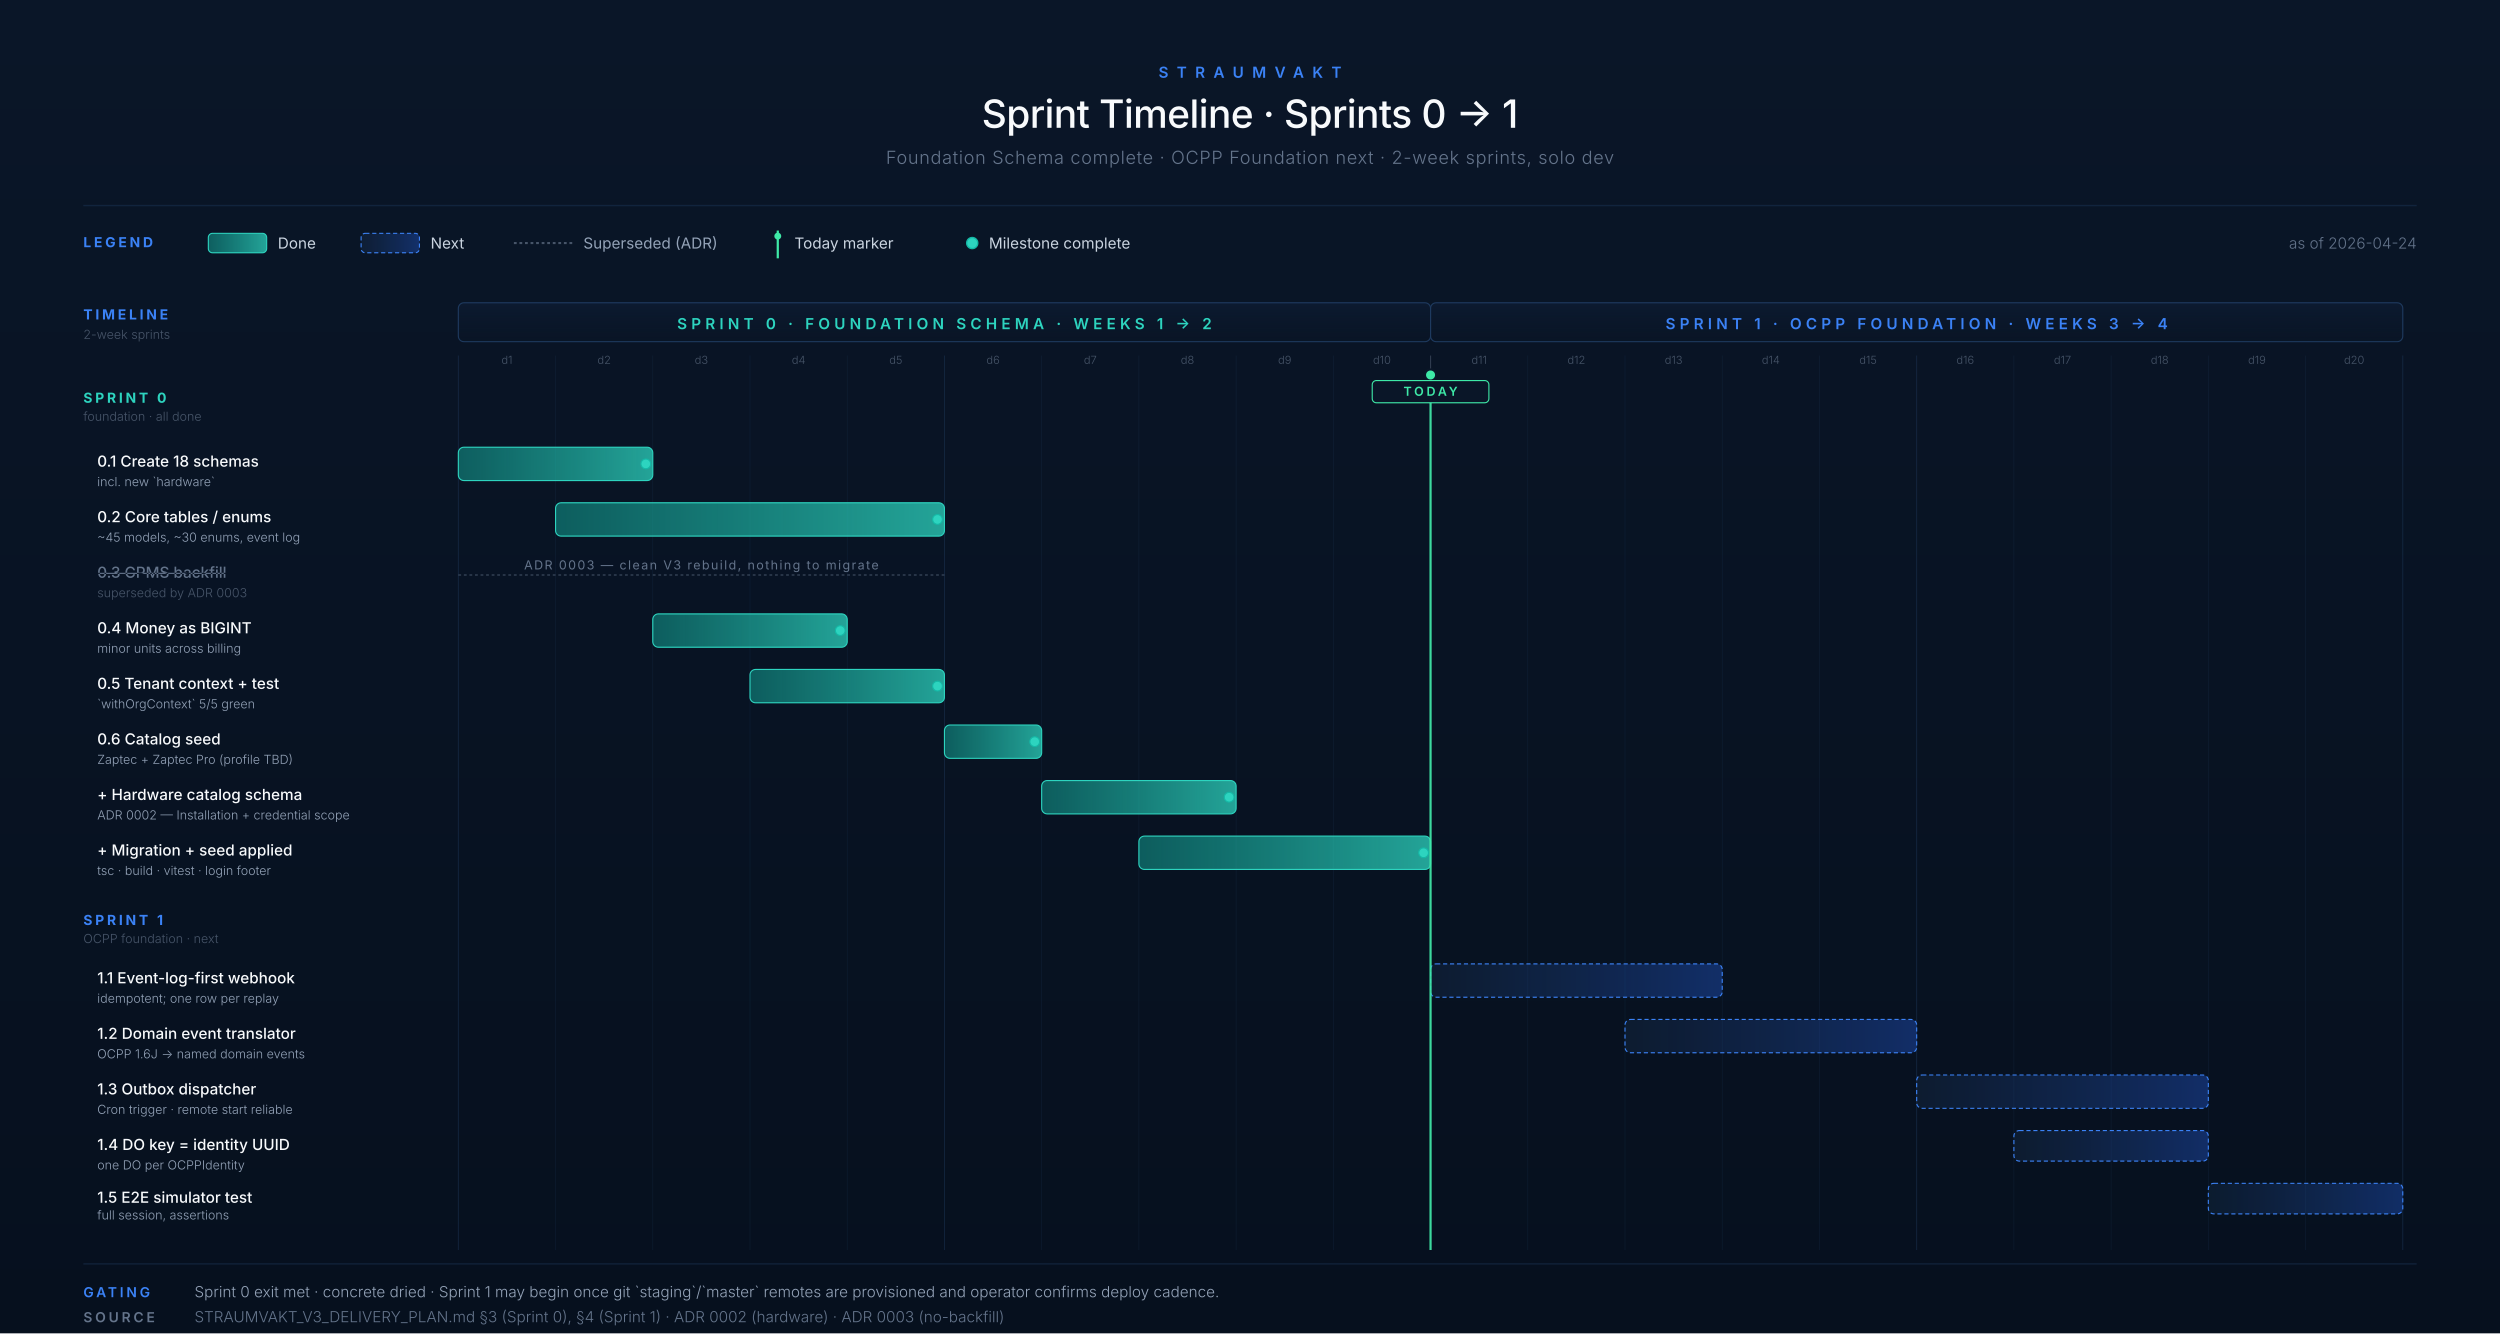
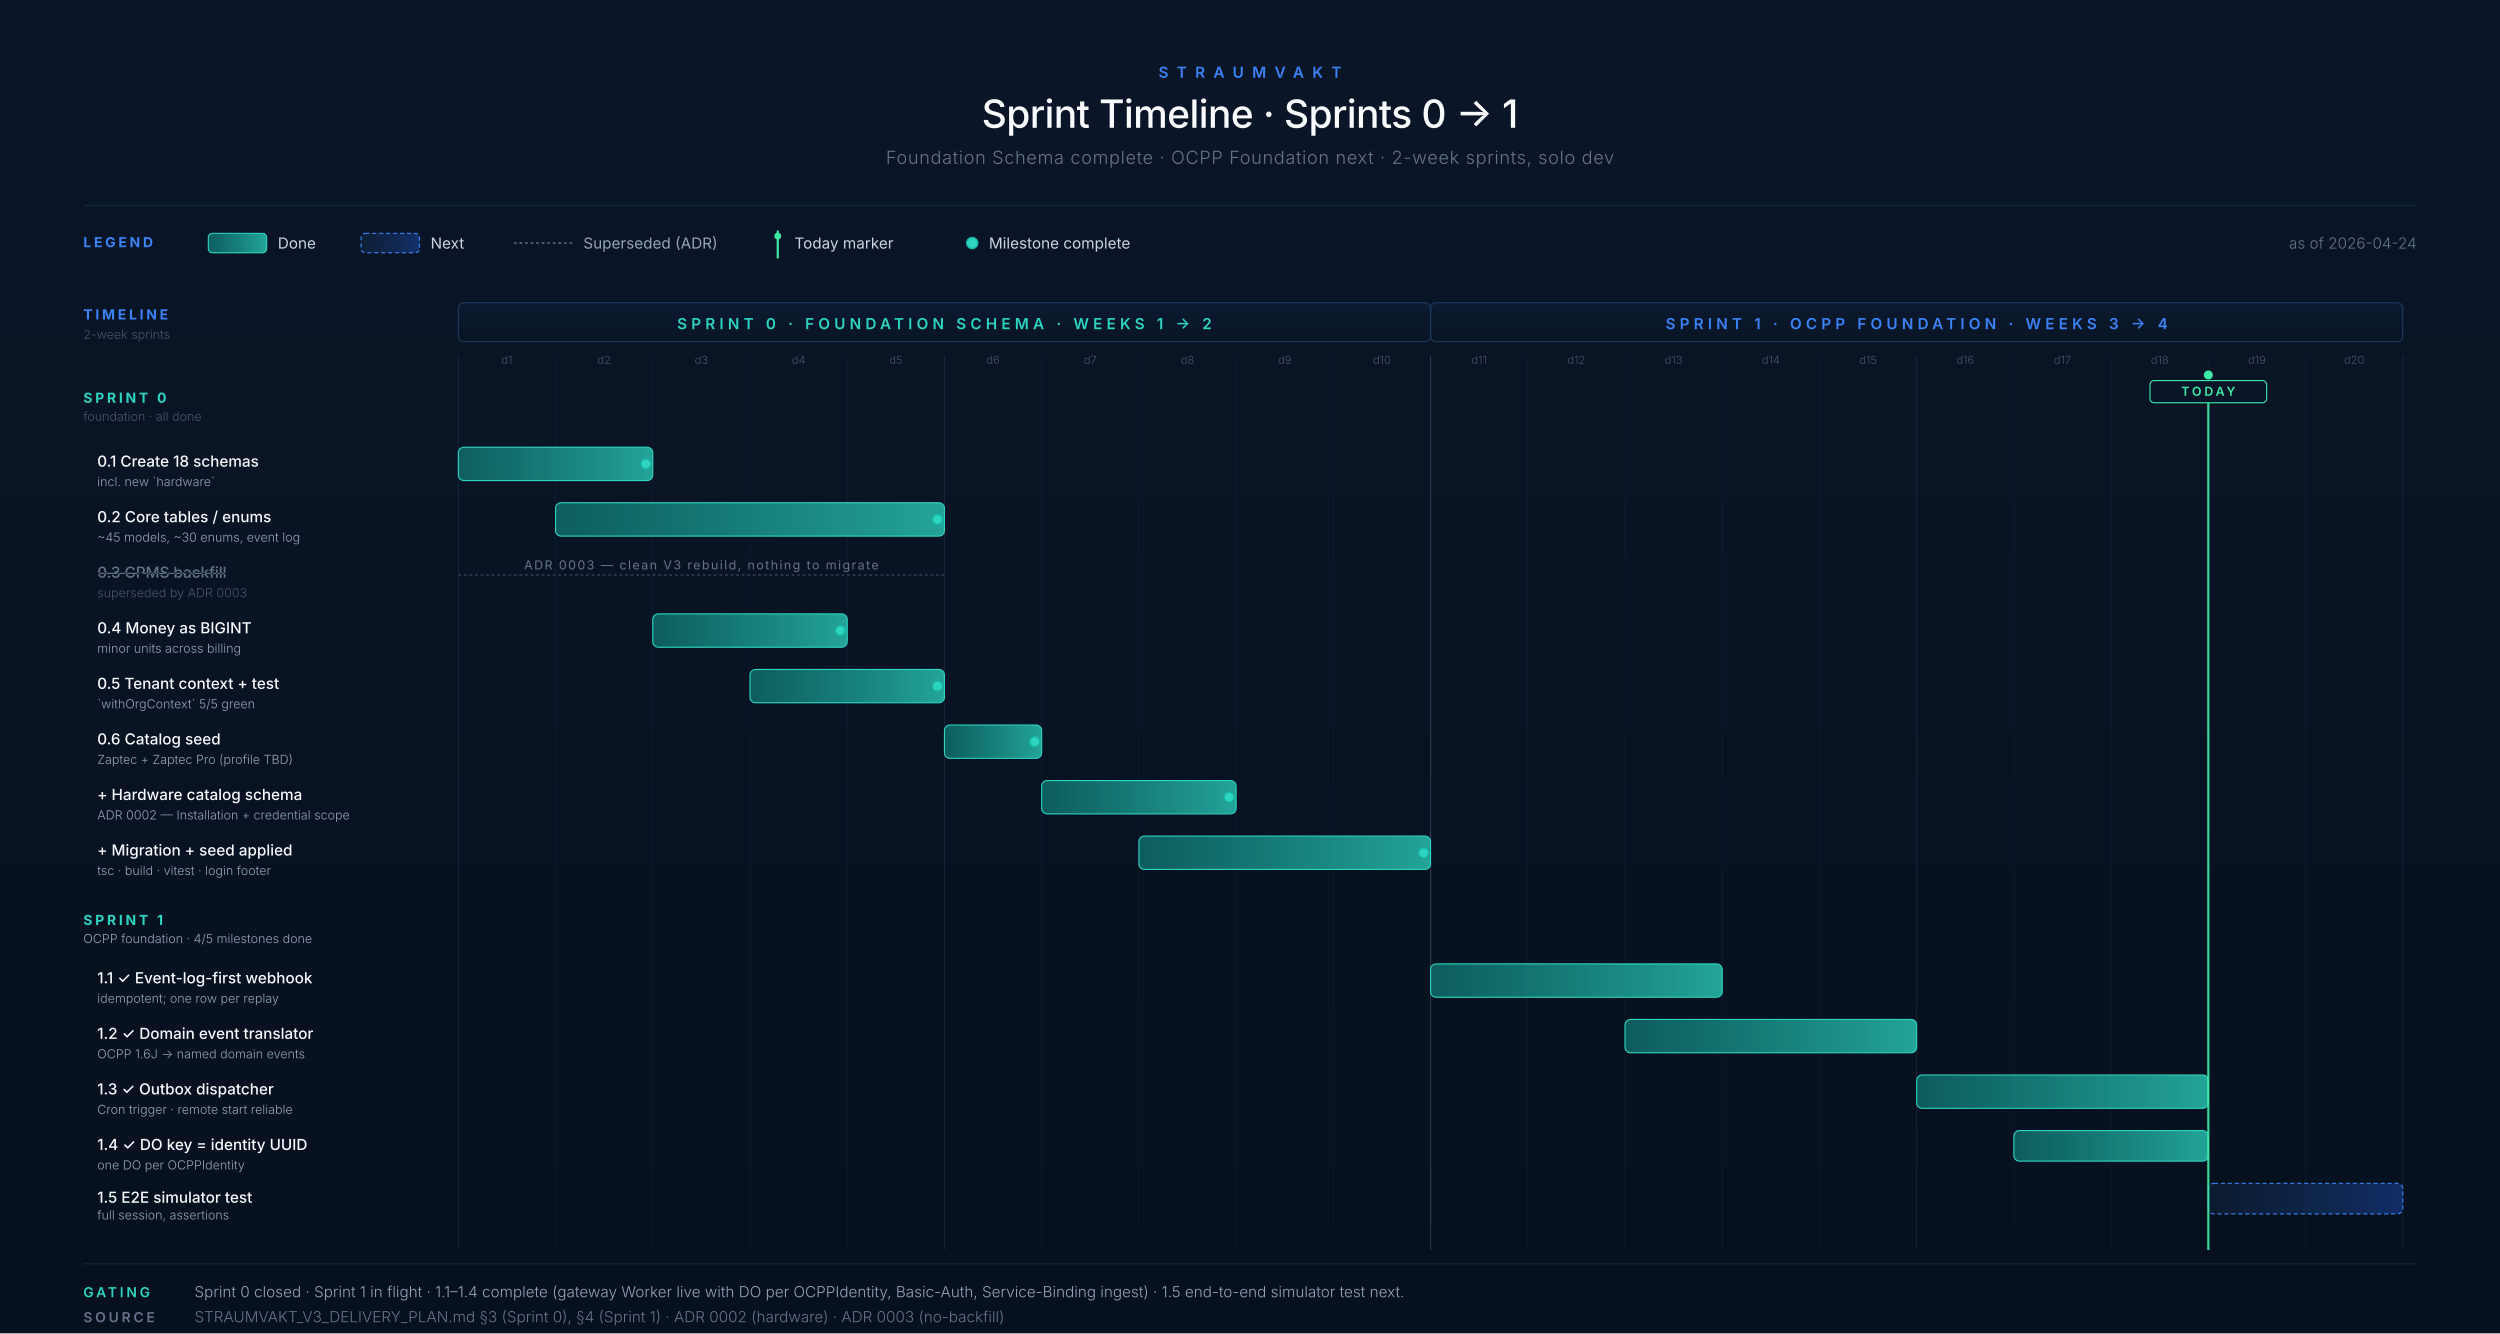
<svg xmlns="http://www.w3.org/2000/svg" viewBox="0 0 1800 960" font-family="-apple-system, BlinkMacSystemFont, 'Segoe UI', system-ui, sans-serif">
  <defs>
    <linearGradient id="bg" x1="0" y1="0" x2="0" y2="1">
      <stop offset="0%" stop-color="#0a1628" />
      <stop offset="100%" stop-color="#06101e" />
    </linearGradient>
    <linearGradient id="panel" x1="0" y1="0" x2="0" y2="1">
      <stop offset="0%" stop-color="#0f1f3a" stop-opacity="0.5" />
      <stop offset="100%" stop-color="#0a1628" stop-opacity="0.2" />
    </linearGradient>
    <linearGradient id="barDone" x1="0" y1="0" x2="1" y2="0">
      <stop offset="0%" stop-color="#14b8a6" stop-opacity="0.45" />
      <stop offset="100%" stop-color="#2dd4bf" stop-opacity="0.75" />
    </linearGradient>
    <linearGradient id="barNext" x1="0" y1="0" x2="1" y2="0">
      <stop offset="0%" stop-color="#1e3a5f" stop-opacity="0.25" />
      <stop offset="100%" stop-color="#2563eb" stop-opacity="0.35" />
    </linearGradient>
  </defs>
  <rect width="1800" height="960" fill="url(#bg)" />
  <text x="900" y="56" text-anchor="middle" font-size="11" font-weight="600" fill="#3b82f6" letter-spacing="6">STRAUMVAKT</text>
  <text x="900" y="92" text-anchor="middle" font-size="28" font-weight="500" fill="#f8fafc" letter-spacing="-0.4">Sprint Timeline · Sprints 0 → 1</text>
  <text x="900" y="118" text-anchor="middle" font-size="13" font-weight="300" fill="#64748b" letter-spacing="0.5">Foundation Schema complete · OCPP Foundation next · 2-week sprints, solo dev</text>
  <line x1="60" y1="148" x2="1740" y2="148" stroke="#1e3a5f" stroke-width="1" opacity="0.4" />
  <text x="60" y="178" font-size="10" font-weight="700" fill="#3b82f6" letter-spacing="2">LEGEND</text>
  <rect x="150" y="168" width="42" height="14" rx="3" fill="url(#barDone)" stroke="#2dd4bf" stroke-width="0.8" />
  <text x="200" y="179" font-size="11" font-weight="400" fill="#cbd5e1">Done</text>
  <rect x="260" y="168" width="42" height="14" rx="3" fill="url(#barNext)" stroke="#3b82f6" stroke-width="0.8" stroke-dasharray="3 2" />
  <text x="310" y="179" font-size="11" font-weight="400" fill="#cbd5e1">Next</text>
  <line x1="370" y1="175" x2="412" y2="175" stroke="#475569" stroke-width="1.5" stroke-dasharray="2 2" />
  <text x="420" y="179" font-size="11" font-weight="400" fill="#94a3b8">Superseded (ADR)</text>
  <line x1="560" y1="166" x2="560" y2="186" stroke="#3ee9a7" stroke-width="1.6" />
  <circle cx="560" cy="170" r="2.5" fill="#3ee9a7" />
  <text x="572" y="179" font-size="11" font-weight="400" fill="#cbd5e1">Today marker</text>
  <circle cx="700" cy="175" r="4" fill="#2dd4bf" stroke="#14b8a6" stroke-width="1" />
  <text x="712" y="179" font-size="11" font-weight="400" fill="#cbd5e1">Milestone complete</text>
  <text x="1740" y="179" text-anchor="end" font-size="11" font-weight="300" fill="#64748b">as of 2026-04-24</text>
  <text x="60" y="230" font-size="10" font-weight="700" fill="#3b82f6" letter-spacing="2">TIMELINE</text>
  <text x="60" y="244" font-size="9" font-weight="300" fill="#475569">2-week sprints</text>
  <rect x="330" y="218" width="700" height="28" rx="4" fill="url(#panel)" stroke="#1e3a5f" stroke-width="0.8" />
  <rect x="1030" y="218" width="700" height="28" rx="4" fill="url(#panel)" stroke="#1e3a5f" stroke-width="0.8" />
  <text x="680" y="237" text-anchor="middle" font-size="11" font-weight="600" fill="#2dd4bf" letter-spacing="3">SPRINT 0 · FOUNDATION SCHEMA · WEEKS 1 → 2</text>
  <text x="1380" y="237" text-anchor="middle" font-size="11" font-weight="600" fill="#3b82f6" letter-spacing="3">SPRINT 1 · OCPP FOUNDATION · WEEKS 3 → 4</text>
  <line x1="330" y1="256" x2="330" y2="900" stroke="#1e3a5f" stroke-width="0.6" opacity="0.5" />
  <line x1="400" y1="256" x2="400" y2="900" stroke="#1e3a5f" stroke-width="0.4" opacity="0.3" />
  <line x1="470" y1="256" x2="470" y2="900" stroke="#1e3a5f" stroke-width="0.4" opacity="0.3" />
  <line x1="540" y1="256" x2="540" y2="900" stroke="#1e3a5f" stroke-width="0.4" opacity="0.3" />
  <line x1="610" y1="256" x2="610" y2="900" stroke="#1e3a5f" stroke-width="0.4" opacity="0.3" />
  <line x1="680" y1="256" x2="680" y2="900" stroke="#1e3a5f" stroke-width="0.6" opacity="0.5" />
  <line x1="750" y1="256" x2="750" y2="900" stroke="#1e3a5f" stroke-width="0.4" opacity="0.3" />
  <line x1="820" y1="256" x2="820" y2="900" stroke="#1e3a5f" stroke-width="0.4" opacity="0.3" />
  <line x1="890" y1="256" x2="890" y2="900" stroke="#1e3a5f" stroke-width="0.4" opacity="0.3" />
  <line x1="960" y1="256" x2="960" y2="900" stroke="#1e3a5f" stroke-width="0.4" opacity="0.3" />
  <line x1="1030" y1="256" x2="1030" y2="900" stroke="#475569" stroke-width="0.8" opacity="0.6" />
  <line x1="1100" y1="256" x2="1100" y2="900" stroke="#1e3a5f" stroke-width="0.4" opacity="0.3" />
  <line x1="1170" y1="256" x2="1170" y2="900" stroke="#1e3a5f" stroke-width="0.4" opacity="0.3" />
  <line x1="1240" y1="256" x2="1240" y2="900" stroke="#1e3a5f" stroke-width="0.4" opacity="0.3" />
  <line x1="1310" y1="256" x2="1310" y2="900" stroke="#1e3a5f" stroke-width="0.4" opacity="0.3" />
  <line x1="1380" y1="256" x2="1380" y2="900" stroke="#1e3a5f" stroke-width="0.6" opacity="0.5" />
  <line x1="1450" y1="256" x2="1450" y2="900" stroke="#1e3a5f" stroke-width="0.4" opacity="0.3" />
  <line x1="1520" y1="256" x2="1520" y2="900" stroke="#1e3a5f" stroke-width="0.4" opacity="0.3" />
  <line x1="1590" y1="256" x2="1590" y2="900" stroke="#1e3a5f" stroke-width="0.4" opacity="0.3" />
  <line x1="1660" y1="256" x2="1660" y2="900" stroke="#1e3a5f" stroke-width="0.4" opacity="0.3" />
  <line x1="1730" y1="256" x2="1730" y2="900" stroke="#1e3a5f" stroke-width="0.6" opacity="0.5" />
  <g font-size="8" font-weight="300" fill="#475569" text-anchor="middle">
    <text x="365" y="262">d1</text>
    <text x="435" y="262">d2</text>
    <text x="505" y="262">d3</text>
    <text x="575" y="262">d4</text>
    <text x="645" y="262">d5</text>
    <text x="715" y="262">d6</text>
    <text x="785" y="262">d7</text>
    <text x="855" y="262">d8</text>
    <text x="925" y="262">d9</text>
    <text x="995" y="262">d10</text>
    <text x="1065" y="262">d11</text>
    <text x="1135" y="262">d12</text>
    <text x="1205" y="262">d13</text>
    <text x="1275" y="262">d14</text>
    <text x="1345" y="262">d15</text>
    <text x="1415" y="262">d16</text>
    <text x="1485" y="262">d17</text>
    <text x="1555" y="262">d18</text>
    <text x="1625" y="262">d19</text>
    <text x="1695" y="262">d20</text>
  </g>
  <text x="60" y="290" font-size="10" font-weight="700" fill="#2dd4bf" letter-spacing="2">SPRINT 0</text>
  <text x="60" y="303" font-size="9" font-weight="300" fill="#475569">foundation · all done</text>
  <text x="70" y="336" font-size="11" font-weight="500" fill="#f8fafc">0.1 Create 18 schemas</text>
  <text x="70" y="350" font-size="9" font-weight="300" fill="#94a3b8">incl. new `hardware`</text>
  <rect x="330" y="322" width="140" height="24" rx="4" fill="url(#barDone)" stroke="#2dd4bf" stroke-width="0.8" />
  <circle cx="465" cy="334" r="3.5" fill="#2dd4bf" stroke="#14b8a6" stroke-width="0.8" />
  <text x="70" y="376" font-size="11" font-weight="500" fill="#f8fafc">0.2 Core tables / enums</text>
  <text x="70" y="390" font-size="9" font-weight="300" fill="#94a3b8">~45 models, ~30 enums, event log</text>
  <rect x="400" y="362" width="280" height="24" rx="4" fill="url(#barDone)" stroke="#2dd4bf" stroke-width="0.8" />
  <circle cx="675" cy="374" r="3.5" fill="#2dd4bf" stroke="#14b8a6" stroke-width="0.8" />
  <text x="70" y="416" font-size="11" font-weight="500" fill="#64748b" text-decoration="line-through">0.3 CPMS backfill</text>
  <text x="70" y="430" font-size="9" font-weight="300" fill="#475569">superseded by ADR 0003</text>
  <line x1="330" y1="414" x2="680" y2="414" stroke="#475569" stroke-width="1.2" stroke-dasharray="2 2" opacity="0.6" />
  <text x="505" y="410" text-anchor="middle" font-size="9" font-weight="400" fill="#64748b" letter-spacing="1">ADR 0003 — clean V3 rebuild, nothing to migrate</text>
  <text x="70" y="456" font-size="11" font-weight="500" fill="#f8fafc">0.4 Money as BIGINT</text>
  <text x="70" y="470" font-size="9" font-weight="300" fill="#94a3b8">minor units across billing</text>
  <rect x="470" y="442" width="140" height="24" rx="4" fill="url(#barDone)" stroke="#2dd4bf" stroke-width="0.8" />
  <circle cx="605" cy="454" r="3.5" fill="#2dd4bf" stroke="#14b8a6" stroke-width="0.8" />
  <text x="70" y="496" font-size="11" font-weight="500" fill="#f8fafc">0.5 Tenant context + test</text>
  <text x="70" y="510" font-size="9" font-weight="300" fill="#94a3b8">`withOrgContext` 5/5 green</text>
  <rect x="540" y="482" width="140" height="24" rx="4" fill="url(#barDone)" stroke="#2dd4bf" stroke-width="0.8" />
  <circle cx="675" cy="494" r="3.5" fill="#2dd4bf" stroke="#14b8a6" stroke-width="0.8" />
  <text x="70" y="536" font-size="11" font-weight="500" fill="#f8fafc">0.6 Catalog seed</text>
  <text x="70" y="550" font-size="9" font-weight="300" fill="#94a3b8">Zaptec + Zaptec Pro (profile TBD)</text>
  <rect x="680" y="522" width="70" height="24" rx="4" fill="url(#barDone)" stroke="#2dd4bf" stroke-width="0.8" />
  <circle cx="745" cy="534" r="3.5" fill="#2dd4bf" stroke="#14b8a6" stroke-width="0.8" />
  <text x="70" y="576" font-size="11" font-weight="500" fill="#f8fafc">+ Hardware catalog schema</text>
  <text x="70" y="590" font-size="9" font-weight="300" fill="#94a3b8">ADR 0002 — Installation + credential scope</text>
  <rect x="750" y="562" width="140" height="24" rx="4" fill="url(#barDone)" stroke="#2dd4bf" stroke-width="0.8" />
  <circle cx="885" cy="574" r="3.5" fill="#2dd4bf" stroke="#14b8a6" stroke-width="0.8" />
  <text x="70" y="616" font-size="11" font-weight="500" fill="#f8fafc">+ Migration + seed applied</text>
  <text x="70" y="630" font-size="9" font-weight="300" fill="#94a3b8">tsc · build · vitest · login footer</text>
  <rect x="820" y="602" width="210" height="24" rx="4" fill="url(#barDone)" stroke="#2dd4bf" stroke-width="0.8" />
  <circle cx="1025" cy="614" r="3.5" fill="#2dd4bf" stroke="#14b8a6" stroke-width="0.8" />
-   <text x="60" y="666" font-size="10" font-weight="700" fill="#3b82f6" letter-spacing="2">SPRINT 1</text>
-   <text x="60" y="679" font-size="9" font-weight="300" fill="#475569">OCPP foundation · next</text>
-   <text x="70" y="708" font-size="11" font-weight="500" fill="#f8fafc">1.1 Event-log-first webhook</text>
+   <text x="60" y="666" font-size="10" font-weight="700" fill="#2dd4bf" letter-spacing="2">SPRINT 1</text>
+   <text x="60" y="679" font-size="9" font-weight="300" fill="#94a3b8">OCPP foundation · 4/5 milestones done</text>
+   <text x="70" y="708" font-size="11" font-weight="500" fill="#f8fafc">1.1 ✓ Event-log-first webhook</text>
  <text x="70" y="722" font-size="9" font-weight="300" fill="#94a3b8">idempotent; one row per replay</text>
-   <rect x="1030" y="694" width="210" height="24" rx="4" fill="url(#barNext)" stroke="#3b82f6" stroke-width="0.8" stroke-dasharray="3 2" />
-   <text x="70" y="748" font-size="11" font-weight="500" fill="#f8fafc">1.2 Domain event translator</text>
+   <rect x="1030" y="694" width="210" height="24" rx="4" fill="url(#barDone)" stroke="#2dd4bf" stroke-width="0.8" />
+   <text x="70" y="748" font-size="11" font-weight="500" fill="#f8fafc">1.2 ✓ Domain event translator</text>
  <text x="70" y="762" font-size="9" font-weight="300" fill="#94a3b8">OCPP 1.6J → named domain events</text>
-   <rect x="1170" y="734" width="210" height="24" rx="4" fill="url(#barNext)" stroke="#3b82f6" stroke-width="0.8" stroke-dasharray="3 2" />
-   <text x="70" y="788" font-size="11" font-weight="500" fill="#f8fafc">1.3 Outbox dispatcher</text>
+   <rect x="1170" y="734" width="210" height="24" rx="4" fill="url(#barDone)" stroke="#2dd4bf" stroke-width="0.8" />
+   <text x="70" y="788" font-size="11" font-weight="500" fill="#f8fafc">1.3 ✓ Outbox dispatcher</text>
  <text x="70" y="802" font-size="9" font-weight="300" fill="#94a3b8">Cron trigger · remote start reliable</text>
-   <rect x="1380" y="774" width="210" height="24" rx="4" fill="url(#barNext)" stroke="#3b82f6" stroke-width="0.8" stroke-dasharray="3 2" />
-   <text x="70" y="828" font-size="11" font-weight="500" fill="#f8fafc">1.4 DO key = identity UUID</text>
+   <rect x="1380" y="774" width="210" height="24" rx="4" fill="url(#barDone)" stroke="#2dd4bf" stroke-width="0.8" />
+   <text x="70" y="828" font-size="11" font-weight="500" fill="#f8fafc">1.4 ✓ DO key = identity UUID</text>
  <text x="70" y="842" font-size="9" font-weight="300" fill="#94a3b8">one DO per OCPPIdentity</text>
-   <rect x="1450" y="814" width="140" height="22" rx="4" fill="url(#barNext)" stroke="#3b82f6" stroke-width="0.8" stroke-dasharray="3 2" />
+   <rect x="1450" y="814" width="140" height="22" rx="4" fill="url(#barDone)" stroke="#2dd4bf" stroke-width="0.8" />
  <text x="70" y="866" font-size="11" font-weight="500" fill="#f8fafc">1.5 E2E simulator test</text>
  <text x="70" y="878" font-size="9" font-weight="300" fill="#94a3b8">full session, assertions</text>
  <rect x="1590" y="852" width="140" height="22" rx="4" fill="url(#barNext)" stroke="#3b82f6" stroke-width="0.8" stroke-dasharray="3 2" />
-   <line x1="1030" y1="270" x2="1030" y2="900" stroke="#3ee9a7" stroke-width="1.6" opacity="0.9" />
-   <circle cx="1030" cy="270" r="4" fill="#3ee9a7" stroke="#0a1628" stroke-width="1.5" />
-   <rect x="988" y="274" width="84" height="16" rx="3" fill="#0a1628" stroke="#3ee9a7" stroke-width="0.8" />
-   <text x="1030" y="285" text-anchor="middle" font-size="9" font-weight="600" fill="#3ee9a7" letter-spacing="2">TODAY</text>
+   <line x1="1590" y1="270" x2="1590" y2="900" stroke="#3ee9a7" stroke-width="1.6" opacity="0.9" />
+   <circle cx="1590" cy="270" r="4" fill="#3ee9a7" stroke="#0a1628" stroke-width="1.5" />
+   <rect x="1548" y="274" width="84" height="16" rx="3" fill="#0a1628" stroke="#3ee9a7" stroke-width="0.8" />
+   <text x="1590" y="285" text-anchor="middle" font-size="9" font-weight="600" fill="#3ee9a7" letter-spacing="2">TODAY</text>
  <line x1="60" y1="910" x2="1740" y2="910" stroke="#1e3a5f" stroke-width="1" opacity="0.4" />
-   <text x="60" y="934" font-size="10" font-weight="600" fill="#3b82f6" letter-spacing="2">GATING</text>
-   <text x="140" y="934" font-size="11" font-weight="300" fill="#94a3b8">Sprint 0 exit met · concrete dried · Sprint 1 may begin once git `staging`/`master` remotes are provisioned and operator confirms deploy cadence.</text>
+   <text x="60" y="934" font-size="10" font-weight="600" fill="#2dd4bf" letter-spacing="2">GATING</text>
+   <text x="140" y="934" font-size="11" font-weight="300" fill="#94a3b8">Sprint 0 closed · Sprint 1 in flight · 1.1–1.4 complete (gateway Worker live with DO per OCPPIdentity, Basic-Auth, Service-Binding ingest) · 1.5 end-to-end simulator test next.</text>
  <text x="60" y="952" font-size="10" font-weight="600" fill="#64748b" letter-spacing="2">SOURCE</text>
  <text x="140" y="952" font-size="11" font-weight="300" fill="#64748b">STRAUMVAKT_V3_DELIVERY_PLAN.md §3 (Sprint 0), §4 (Sprint 1) · ADR 0002 (hardware) · ADR 0003 (no-backfill)</text>
</svg>
